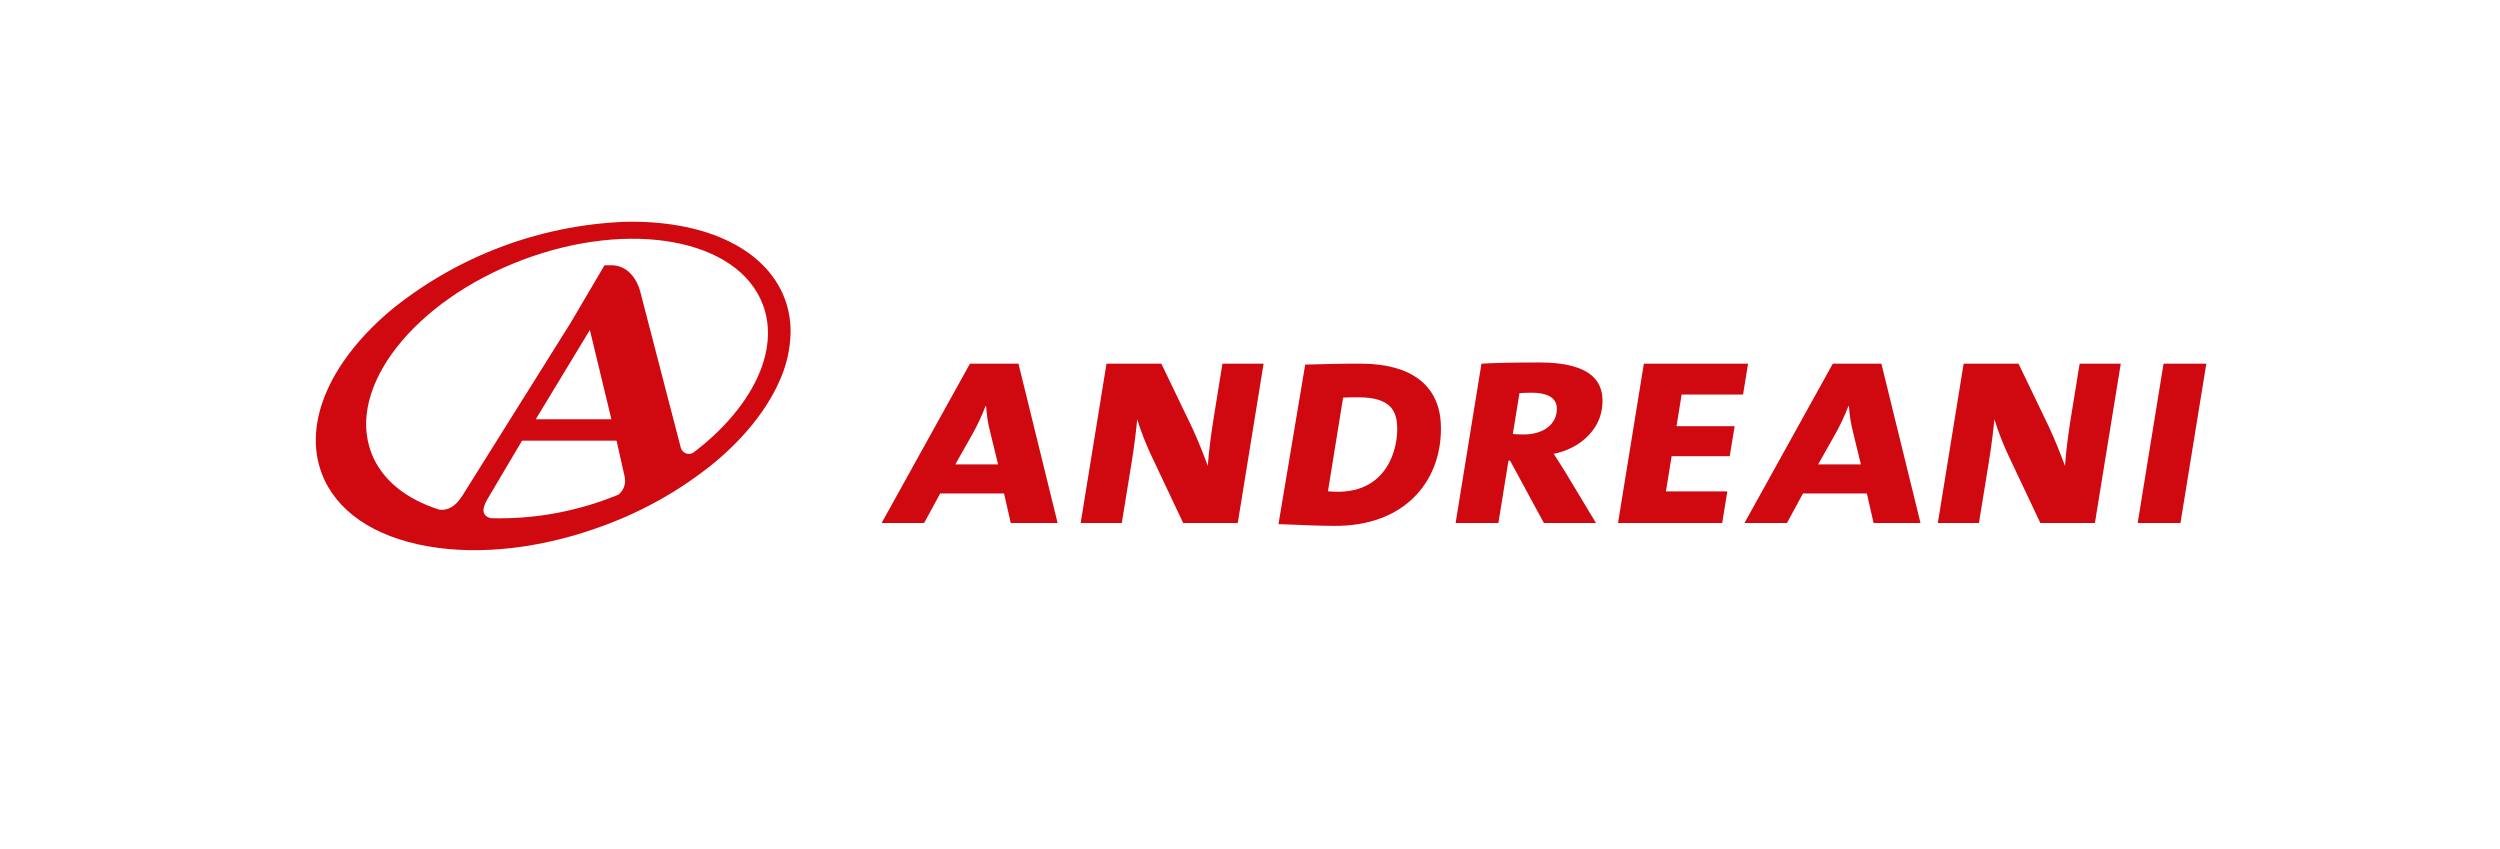
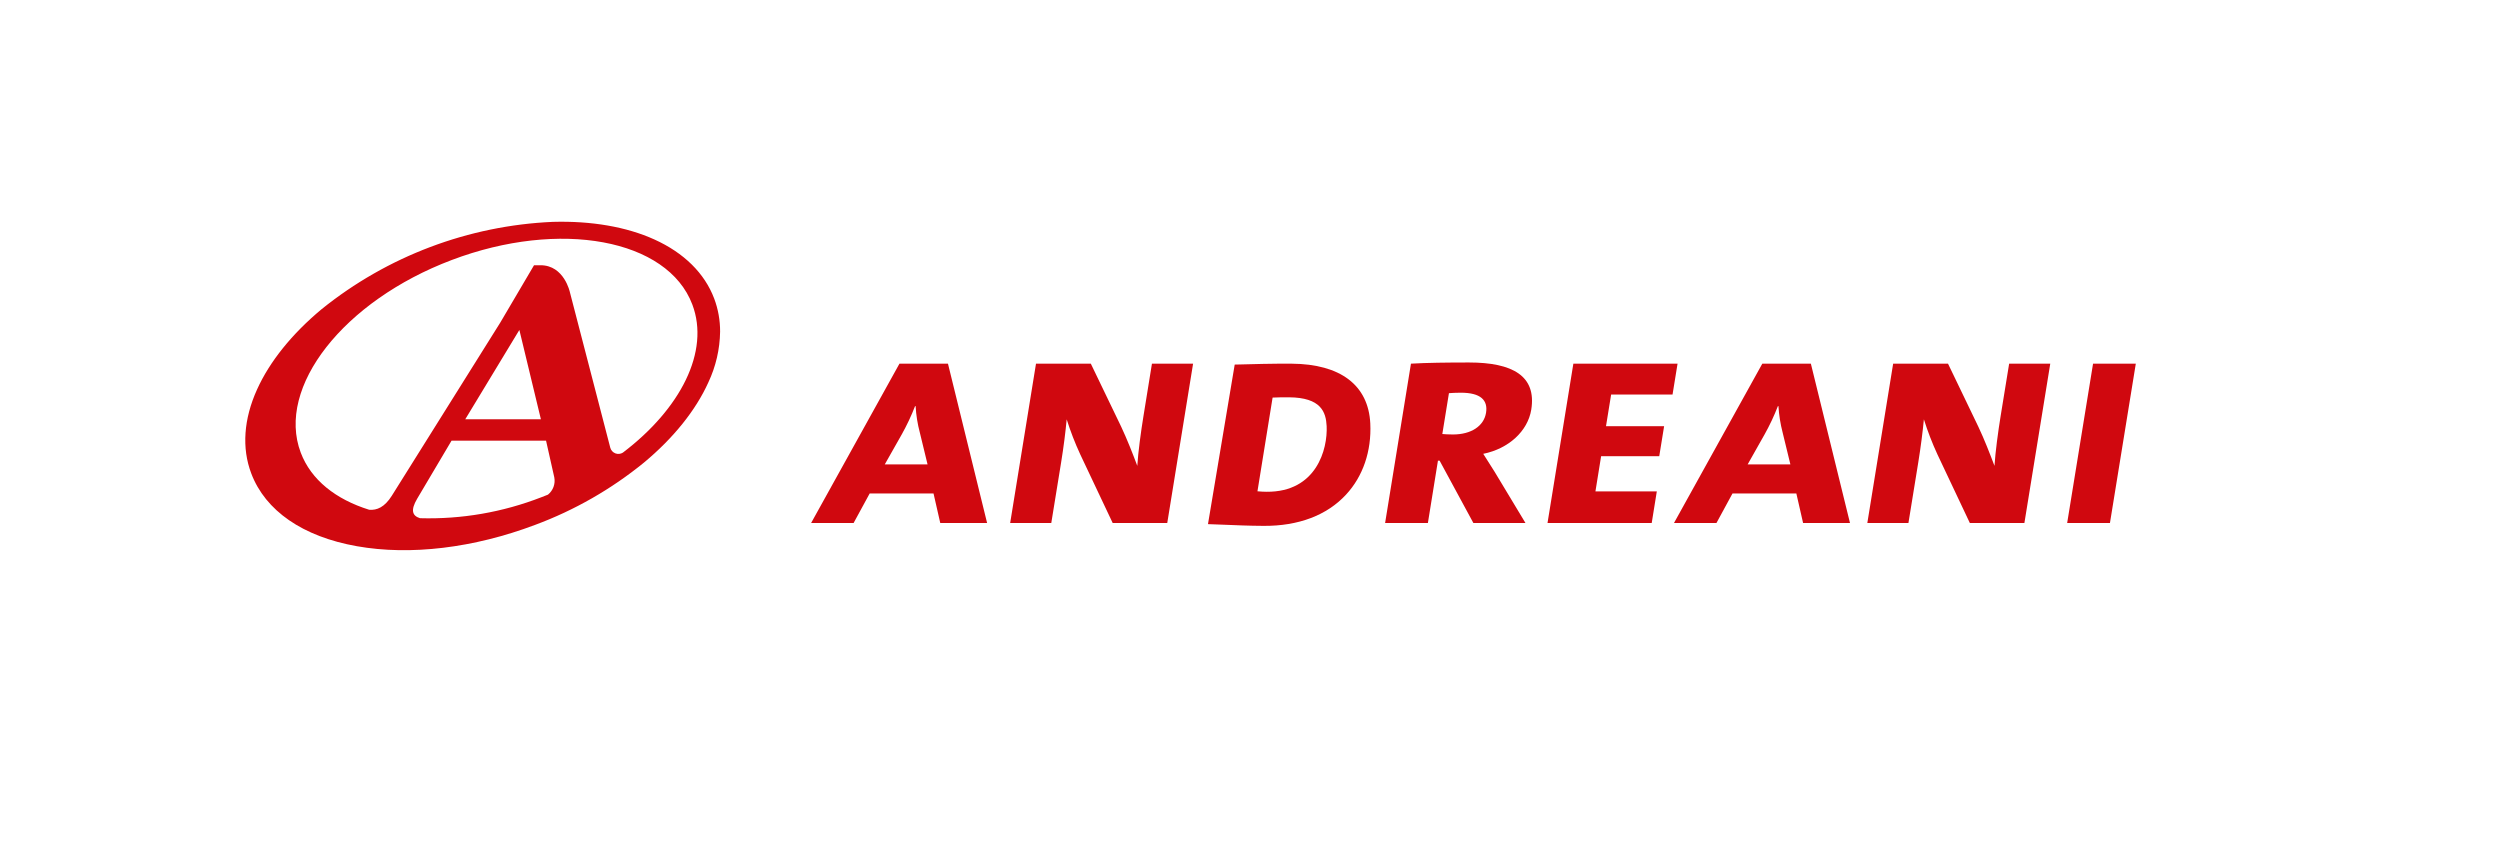
- <svg xmlns="http://www.w3.org/2000/svg" id="Capa_1" data-name="Capa 1" width="250.177mm" height="84.891mm" viewBox="0 0 709.163 240.637">
+ <svg xmlns="http://www.w3.org/2000/svg" id="Capa_1" data-name="Capa 1" width="250.177mm" height="84.891mm" viewBox="20 0 709.163 240.637">
  <defs>
    <style>.cls-1{fill:#d0080f;}</style>
  </defs>
  <path class="cls-1" d="M286.718,148.36l-1.908-8.377H266.695l-4.558,8.377H250.084l25.06-45.201h13.76L300.007,148.36Zm-5.793-25.651a36.881,36.881,0,0,1-1.196-7.506h-.157a63.048,63.048,0,0,1-3.788,8.043l-4.808,8.493h12.139Z" />
  <path class="cls-1" d="M335.63,148.36l-9.207-19.48a82.938,82.938,0,0,1-3.841-9.927c-.304,3.354-.875,7.912-1.574,12.193L318.213,148.36H306.549l7.329-45.201h15.549l8.616,17.89c1.723,3.672,3.268,7.629,4.568,11.101.235-3.881,1.05-9.842,1.751-14.127l2.405-14.863h11.67L351.109,148.36Z" />
  <path class="cls-1" d="M437.947,148.359l-9.579-17.684h-.472l-2.853,17.684H412.907L420.24,103.158c4.476-.261,10.158-.332,16.46-.332,12.36,0,19.206,3.814,17.664,13.387-1.001,6.093-6.392,11.055-13.621,12.523,1.114,1.749,2.154,3.414,3.223,5.085l8.757,14.538Zm-3.571-36.963c-1.241,0-2.646.07-3.362.135l-1.878,11.584c.607.06,1.844.133,3.012.133,5.125,0,8.771-2.345,9.392-6.159.571-3.553-1.49-5.692-7.164-5.692" />
  <polygon class="cls-1" points="458.977 148.36 466.308 103.159 495.864 103.159 494.442 111.923 477.023 111.923 475.566 120.901 492.052 120.901 490.672 129.411 474.182 129.411 472.572 139.384 489.981 139.384 488.535 148.36 458.977 148.36" />
  <path class="cls-1" d="M531.475,148.36l-1.912-8.377H511.446l-4.548,8.377H494.851l25.056-45.201h13.774L544.78,148.36Zm-5.799-25.651a39.25,39.25,0,0,1-1.192-7.506h-.157a62.735,62.735,0,0,1-3.786,8.043l-4.796,8.493h12.127Z" />
  <path class="cls-1" d="M578.778,148.36l-9.207-19.48a83.428,83.428,0,0,1-3.829-9.927c-.312,3.354-.897,7.912-1.59,12.193L561.357,148.36h-11.66l7.325-45.201h15.561l8.606,17.89c1.741,3.672,3.265,7.629,4.578,11.101.239-3.881,1.046-9.842,1.743-14.127l2.417-14.863h11.662L594.252,148.36Z" />
  <polygon class="cls-1" points="606.385 148.36 613.728 103.159 625.855 103.159 618.52 148.36 606.385 148.36" />
  <path class="cls-1" d="M222.587,84.688c-2.706-7.172-8.578-12.967-16.975-16.764-7.902-3.579-17.861-5.298-28.788-4.989a112.434,112.434,0,0,0-65.6,24.772c-8.401,6.993-14.741,14.861-18.304,22.766-3.804,8.399-4.371,16.629-1.657,23.803,3.999,10.613,14.648,17.956,29.97,20.666,15.147,2.694,33.115.531,50.574-6.054a108.983,108.983,0,0,0,30.827-17.64c8.405-6.981,14.729-14.867,18.294-22.766a34.993,34.993,0,0,0,3.34-14.405,26.415,26.415,0,0,0-1.681-9.39M139.13,146.996c-2.194-.684-2.712-2.262-.808-5.505l9.764-16.488h26.809l2.338,10.412a5.06,5.06,0,0,1-1.798,4.902c-.625.251-1.243.491-1.862.732a88.034,88.034,0,0,1-34.444,5.948M151.98,118.928l15.344-25.337,6.107,25.337Zm44.707,9.469a2.385,2.385,0,0,1-3.579-1.415l-11.435-44.035s-1.595-7.709-8.347-7.709h-1.84L161.889,91.54l-30.76,49.11c-2.031,3.211-4.198,4.144-6.41,3.951-9.442-2.944-16.482-8.451-19.412-16.211-7.024-18.585,12.157-43.04,42.833-54.636,30.676-11.608,61.247-5.944,68.254,12.646,5.021,13.279-3.332,29.564-19.707,41.996" />
  <path class="cls-1" d="M386.407,103.164c-5.499-.036-11.439.131-14.628.223l-1.536.032-7.582,45.26,4.693.175c3.273.131,6.682.292,11.081.318,9.885.068,17.97-2.998,23.385-8.859,4.818-5.188,7.261-12.364,6.885-20.168-.519-10.846-8.433-16.884-22.297-16.981M379.301,139.5c-.754,0-1.737-.058-2.604-.137.38-2.393,4.015-24.829,4.295-26.582,1.261-.056,2.829-.09,4.679-.078,9.052.07,10.462,4.172,10.653,8.18.306,6.487-2.849,18.714-17.023,18.617" />
</svg>
